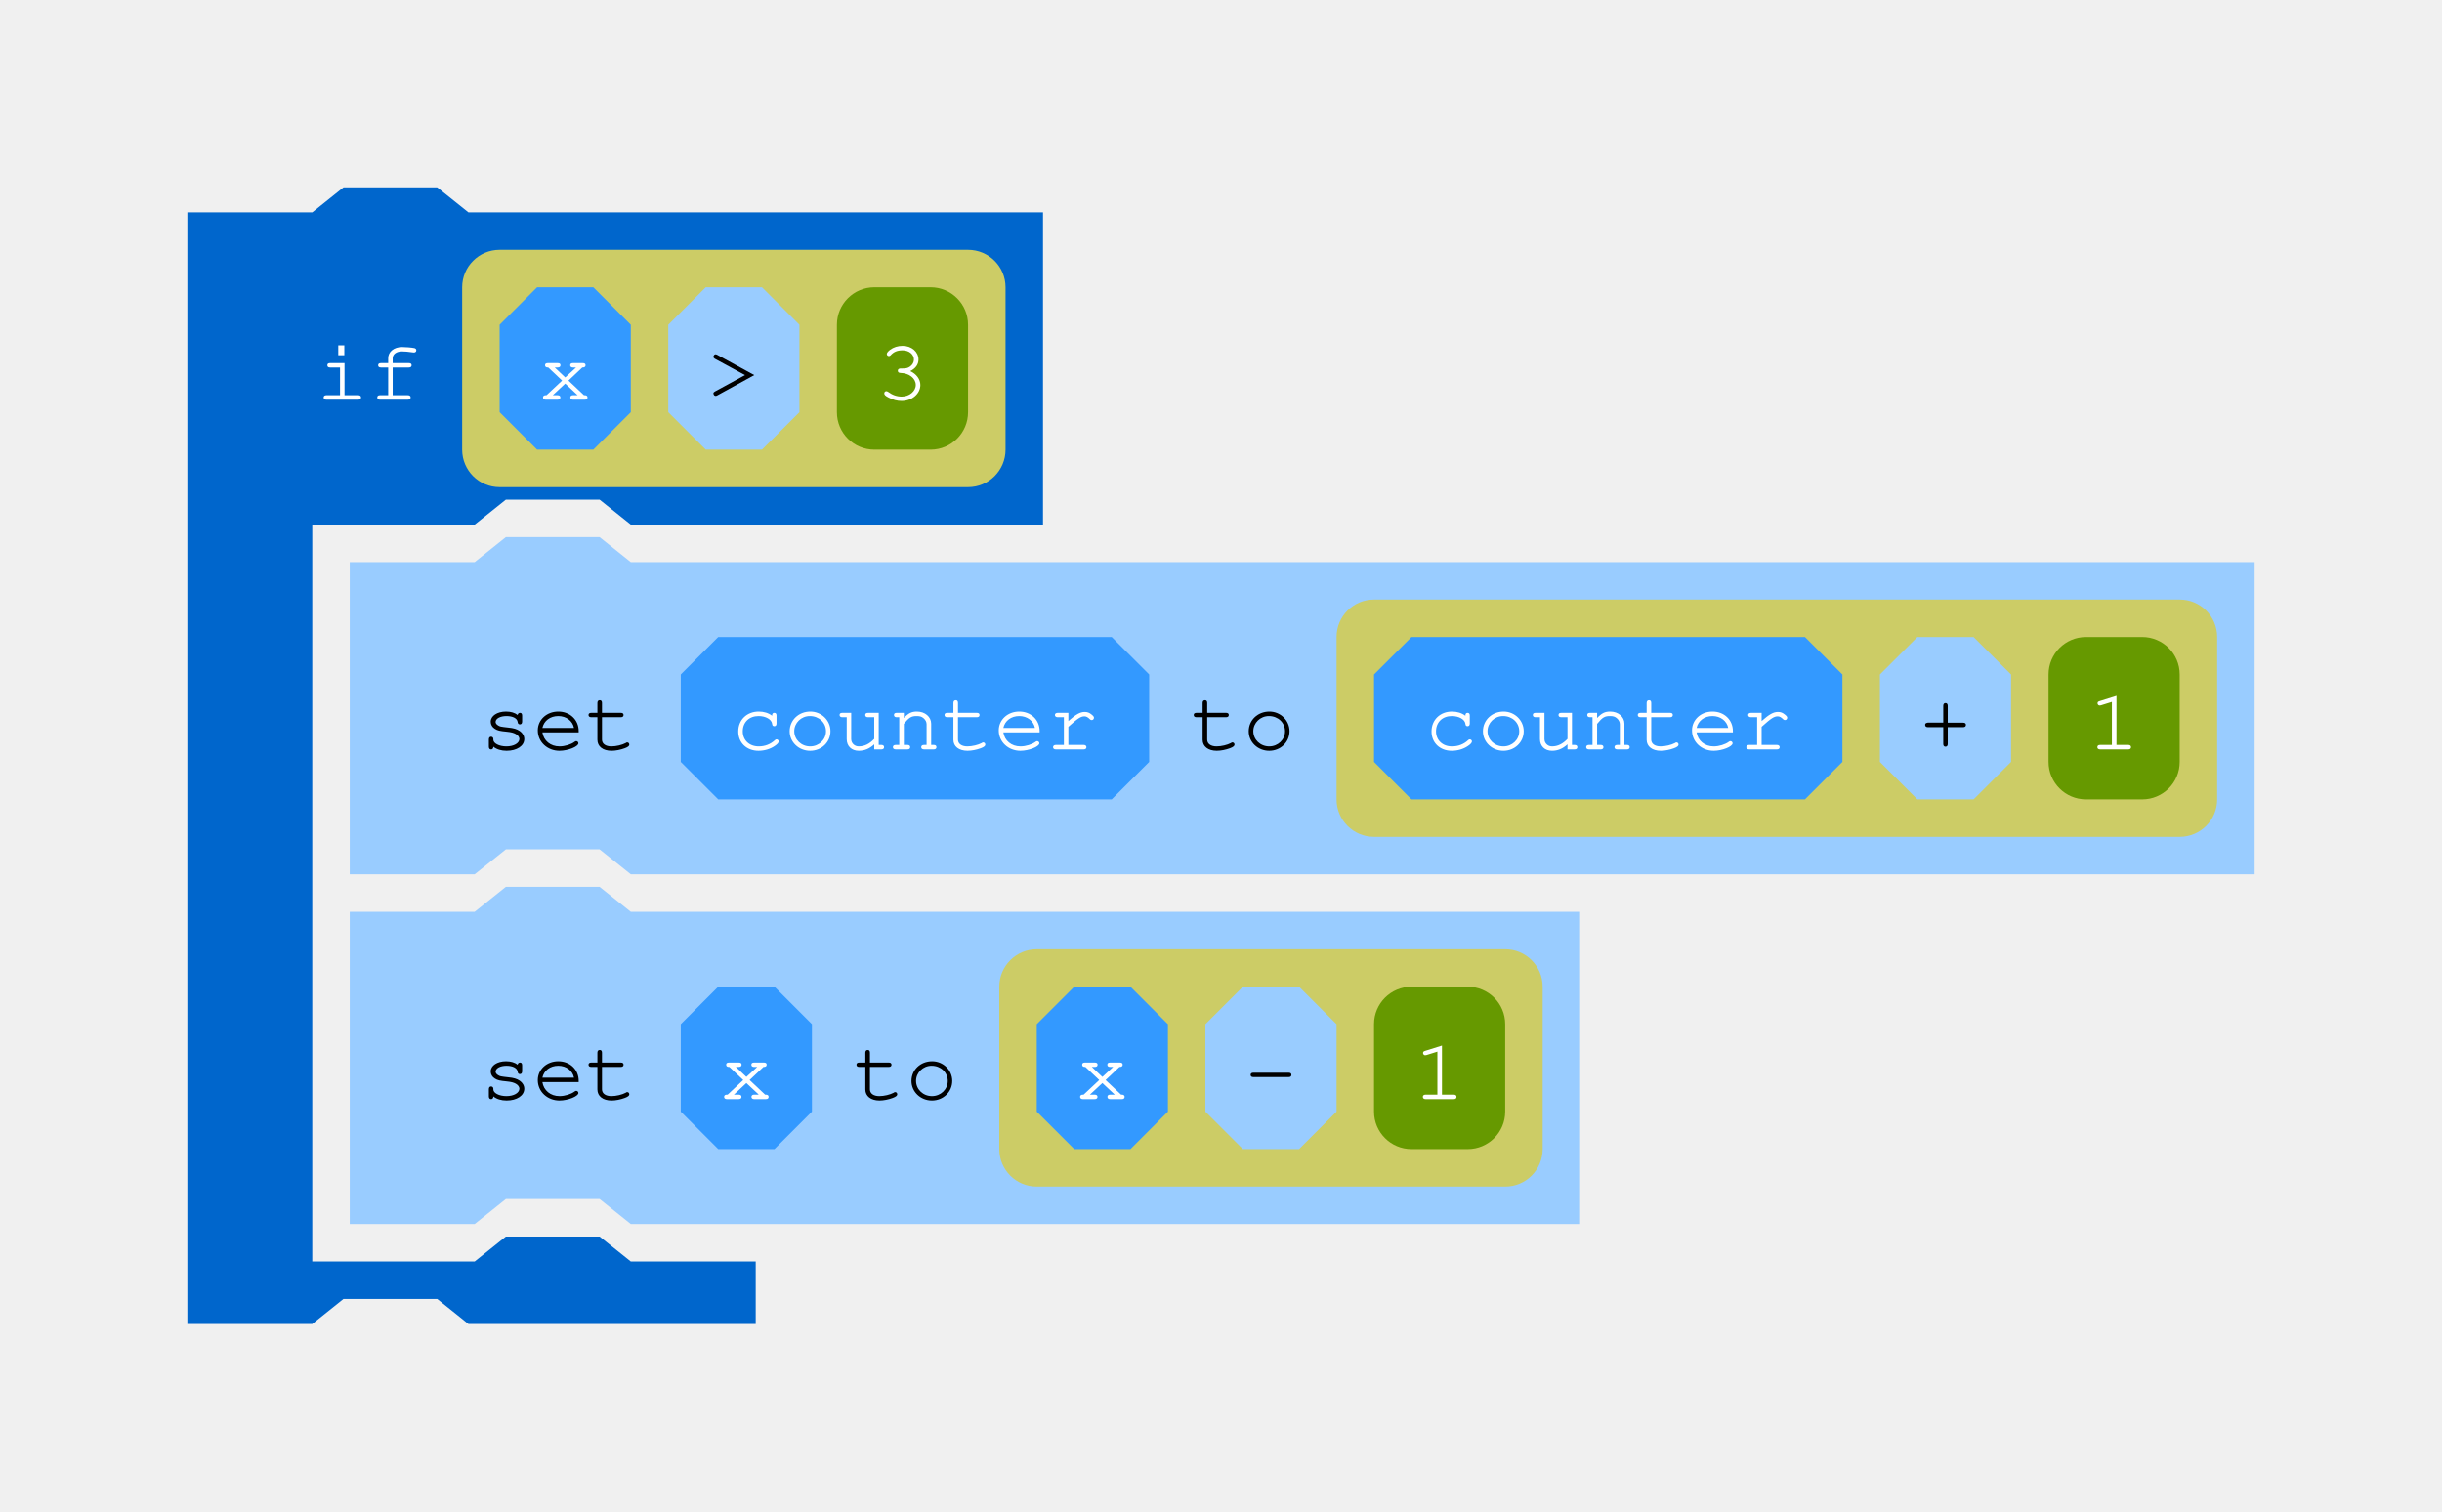
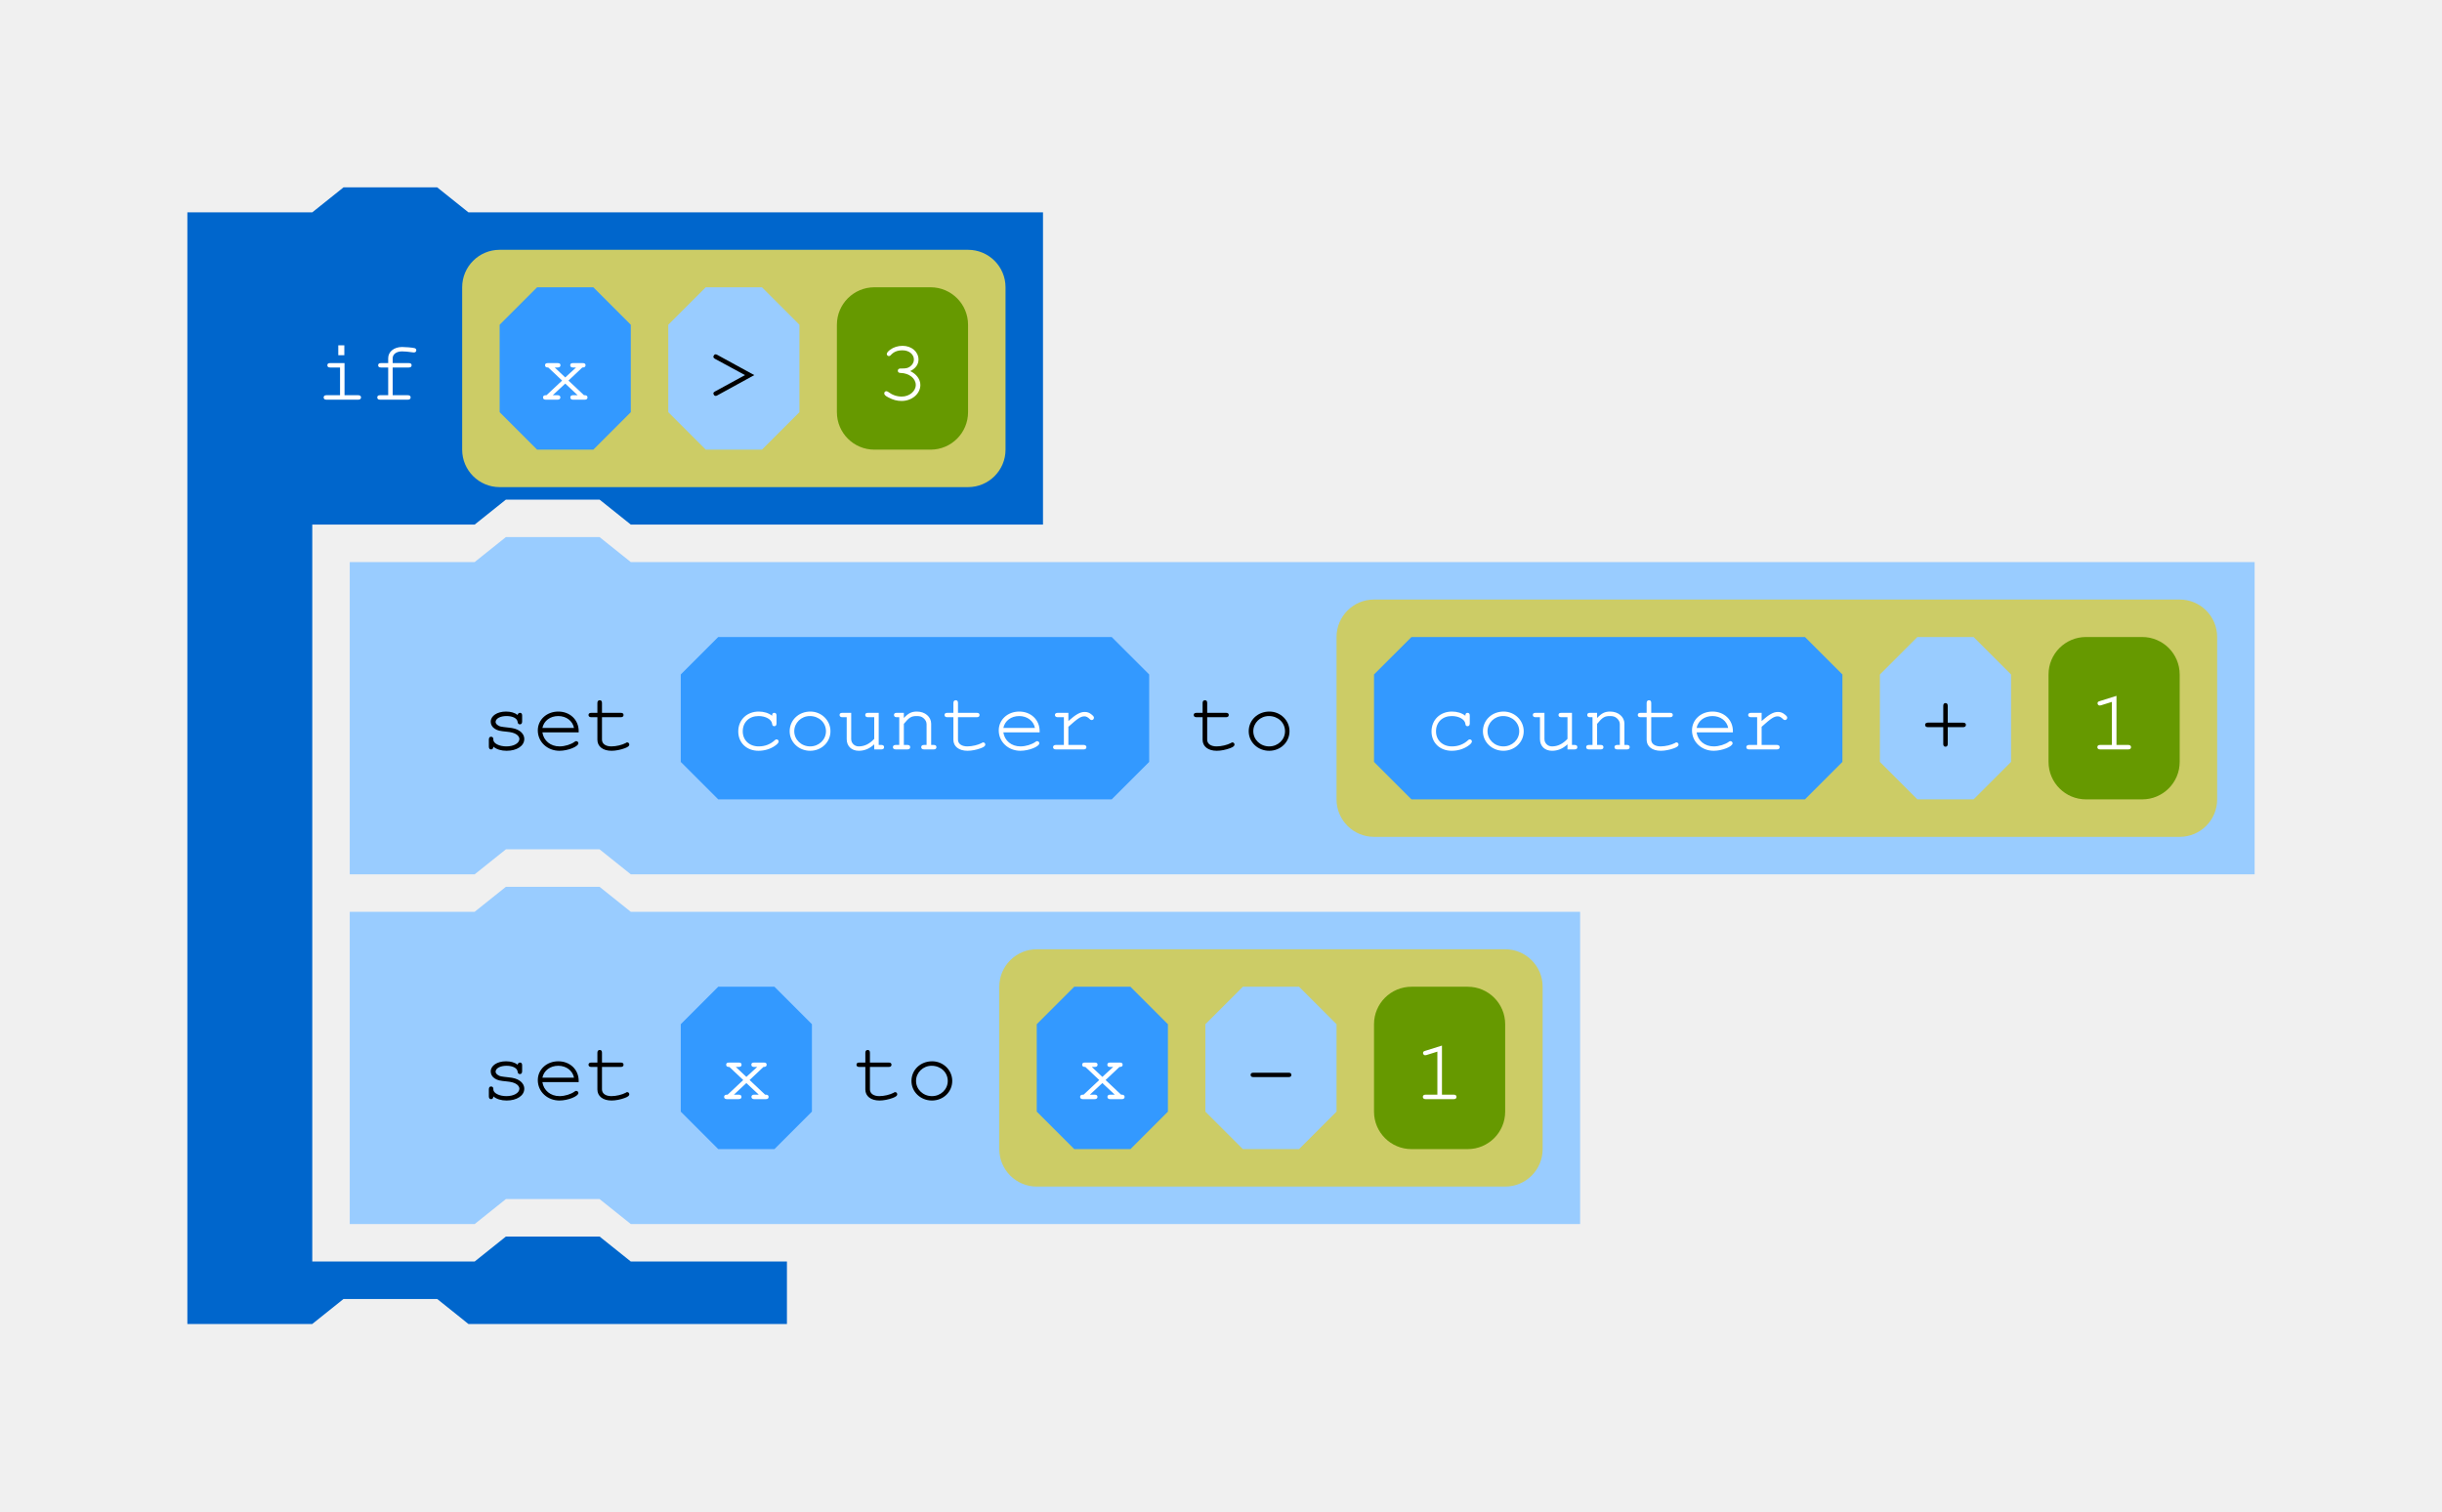
<svg xmlns="http://www.w3.org/2000/svg" xmlns:ns1="http://svgjs.dev/svgjs" version="1.1" width="391" height="242">
  <g>
-     <polygon points="30,34 50,34 55,30 70,30 75,34 167,34 167,84 101,84 96,80 81,80 76,84 50,84 50,202 76,202 81,198 96,198 101,202 121,202 121,212 75,212 70,208 55,208 50,212 30,212" fill="#0066cc" />
+     <polygon points="30,34 50,34 55,30 70,30 75,34 167,34 167,84 101,84 96,80 81,80 76,84 50,84 50,202 76,202 81,198 96,198 101,202 126,202 126,212 75,212 70,208 55,208 50,212 30,212" fill="#0066cc" />
    <text font-family="Courier" font-size="14px" text-anchor="middle" fill="#ffffff" x="59" y="64" ns1:data="{&quot;leading&quot;:&quot;1em&quot;}">
      <tspan dy="0" x="59" ns1:data="{&quot;newLined&quot;:true}">if</tspan>
    </text>
    <g>
      <rect width="87" height="38" fill="#cccc66" rx="6" ry="6" x="74" y="40" />
      <g>
        <polygon points="80,52 86,46 95,46 101,52 101,66 95,72 86,72 80,66" fill="#3399ff" />
        <text font-family="Courier" font-size="14px" text-anchor="middle" fill="#ffffff" x="90.5" y="64" ns1:data="{&quot;leading&quot;:&quot;1em&quot;}">
          <tspan dy="0" x="90.5" ns1:data="{&quot;newLined&quot;:true}">x</tspan>
        </text>
      </g>
      <g>
        <polygon points="107,52 113,46 122,46 128,52 128,66 122,72 113,72 107,66" fill="#99ccff" />
        <text font-family="Courier" font-size="14px" text-anchor="middle" fill="#000000" x="117.5" y="64" ns1:data="{&quot;leading&quot;:&quot;1em&quot;}">
          <tspan dy="0" x="117.5" ns1:data="{&quot;newLined&quot;:true}">&gt;</tspan>
        </text>
      </g>
      <g>
        <rect width="21" height="26" fill="#669900" rx="6" ry="6" x="134" y="46" />
        <text font-family="Courier" font-size="14px" text-anchor="middle" fill="#ffffff" x="144.5" y="64" ns1:data="{&quot;leading&quot;:&quot;1em&quot;}">
          <tspan dy="0" x="144.5" ns1:data="{&quot;newLined&quot;:true}">3</tspan>
        </text>
      </g>
    </g>
    <g>
      <polygon points="56,90 76,90 81,86 96,86 101,90 361,90 361,140 101,140 96,136 81,136 76,140 56,140" fill="#99ccff" />
      <text font-family="Courier" font-size="14px" text-anchor="middle" fill="#000000" x="89.5" y="120" ns1:data="{&quot;leading&quot;:&quot;1em&quot;}">
        <tspan dy="0" x="89.5" ns1:data="{&quot;newLined&quot;:true}">set</tspan>
      </text>
      <g>
        <polygon points="109,108 115,102 178,102 184,108 184,122 178,128 115,128 109,122" fill="#3399ff" />
        <text font-family="Courier" font-size="14px" text-anchor="middle" fill="#ffffff" x="146.5" y="120" ns1:data="{&quot;leading&quot;:&quot;1em&quot;}">
          <tspan dy="0" x="146.5" ns1:data="{&quot;newLined&quot;:true}">counter</tspan>
        </text>
      </g>
      <text font-family="Courier" font-size="14px" text-anchor="middle" fill="#000000" x="199" y="120" ns1:data="{&quot;leading&quot;:&quot;1em&quot;}">
        <tspan dy="0" x="199" ns1:data="{&quot;newLined&quot;:true}">to</tspan>
      </text>
      <g>
        <rect width="141" height="38" fill="#cccc66" rx="6" ry="6" x="214" y="96" />
        <g>
          <polygon points="220,108 226,102 289,102 295,108 295,122 289,128 226,128 220,122" fill="#3399ff" />
          <text font-family="Courier" font-size="14px" text-anchor="middle" fill="#ffffff" x="257.5" y="120" ns1:data="{&quot;leading&quot;:&quot;1em&quot;}">
            <tspan dy="0" x="257.5" ns1:data="{&quot;newLined&quot;:true}">counter</tspan>
          </text>
        </g>
        <g>
          <polygon points="301,108 307,102 316,102 322,108 322,122 316,128 307,128 301,122" fill="#99ccff" />
          <text font-family="Courier" font-size="14px" text-anchor="middle" fill="#000000" x="311.5" y="120" ns1:data="{&quot;leading&quot;:&quot;1em&quot;}">
            <tspan dy="0" x="311.5" ns1:data="{&quot;newLined&quot;:true}">+</tspan>
          </text>
        </g>
        <g>
          <rect width="21" height="26" fill="#669900" rx="6" ry="6" x="328" y="102" />
          <text font-family="Courier" font-size="14px" text-anchor="middle" fill="#ffffff" x="338.5" y="120" ns1:data="{&quot;leading&quot;:&quot;1em&quot;}">
            <tspan dy="0" x="338.5" ns1:data="{&quot;newLined&quot;:true}">1</tspan>
          </text>
        </g>
      </g>
    </g>
    <g>
      <polygon points="56,146 76,146 81,142 96,142 101,146 253,146 253,196 101,196 96,192 81,192 76,196 56,196" fill="#99ccff" />
      <text font-family="Courier" font-size="14px" text-anchor="middle" fill="#000000" x="89.5" y="176" ns1:data="{&quot;leading&quot;:&quot;1em&quot;}">
        <tspan dy="0" x="89.5" ns1:data="{&quot;newLined&quot;:true}">set</tspan>
      </text>
      <g>
        <polygon points="109,164 115,158 124,158 130,164 130,178 124,184 115,184 109,178" fill="#3399ff" />
        <text font-family="Courier" font-size="14px" text-anchor="middle" fill="#ffffff" x="119.5" y="176" ns1:data="{&quot;leading&quot;:&quot;1em&quot;}">
          <tspan dy="0" x="119.5" ns1:data="{&quot;newLined&quot;:true}">x</tspan>
        </text>
      </g>
      <text font-family="Courier" font-size="14px" text-anchor="middle" fill="#000000" x="145" y="176" ns1:data="{&quot;leading&quot;:&quot;1em&quot;}">
        <tspan dy="0" x="145" ns1:data="{&quot;newLined&quot;:true}">to</tspan>
      </text>
      <g>
        <rect width="87" height="38" fill="#cccc66" rx="6" ry="6" x="160" y="152" />
        <g>
          <polygon points="166,164 172,158 181,158 187,164 187,178 181,184 172,184 166,178" fill="#3399ff" />
          <text font-family="Courier" font-size="14px" text-anchor="middle" fill="#ffffff" x="176.5" y="176" ns1:data="{&quot;leading&quot;:&quot;1em&quot;}">
            <tspan dy="0" x="176.5" ns1:data="{&quot;newLined&quot;:true}">x</tspan>
          </text>
        </g>
        <g>
          <polygon points="193,164 199,158 208,158 214,164 214,178 208,184 199,184 193,178" fill="#99ccff" />
          <text font-family="Courier" font-size="14px" text-anchor="middle" fill="#000000" x="203.5" y="176" ns1:data="{&quot;leading&quot;:&quot;1em&quot;}">
            <tspan dy="0" x="203.5" ns1:data="{&quot;newLined&quot;:true}">-</tspan>
          </text>
        </g>
        <g>
          <rect width="21" height="26" fill="#669900" rx="6" ry="6" x="220" y="158" />
          <text font-family="Courier" font-size="14px" text-anchor="middle" fill="#ffffff" x="230.5" y="176" ns1:data="{&quot;leading&quot;:&quot;1em&quot;}">
            <tspan dy="0" x="230.5" ns1:data="{&quot;newLined&quot;:true}">1</tspan>
          </text>
        </g>
      </g>
    </g>
  </g>
</svg>
